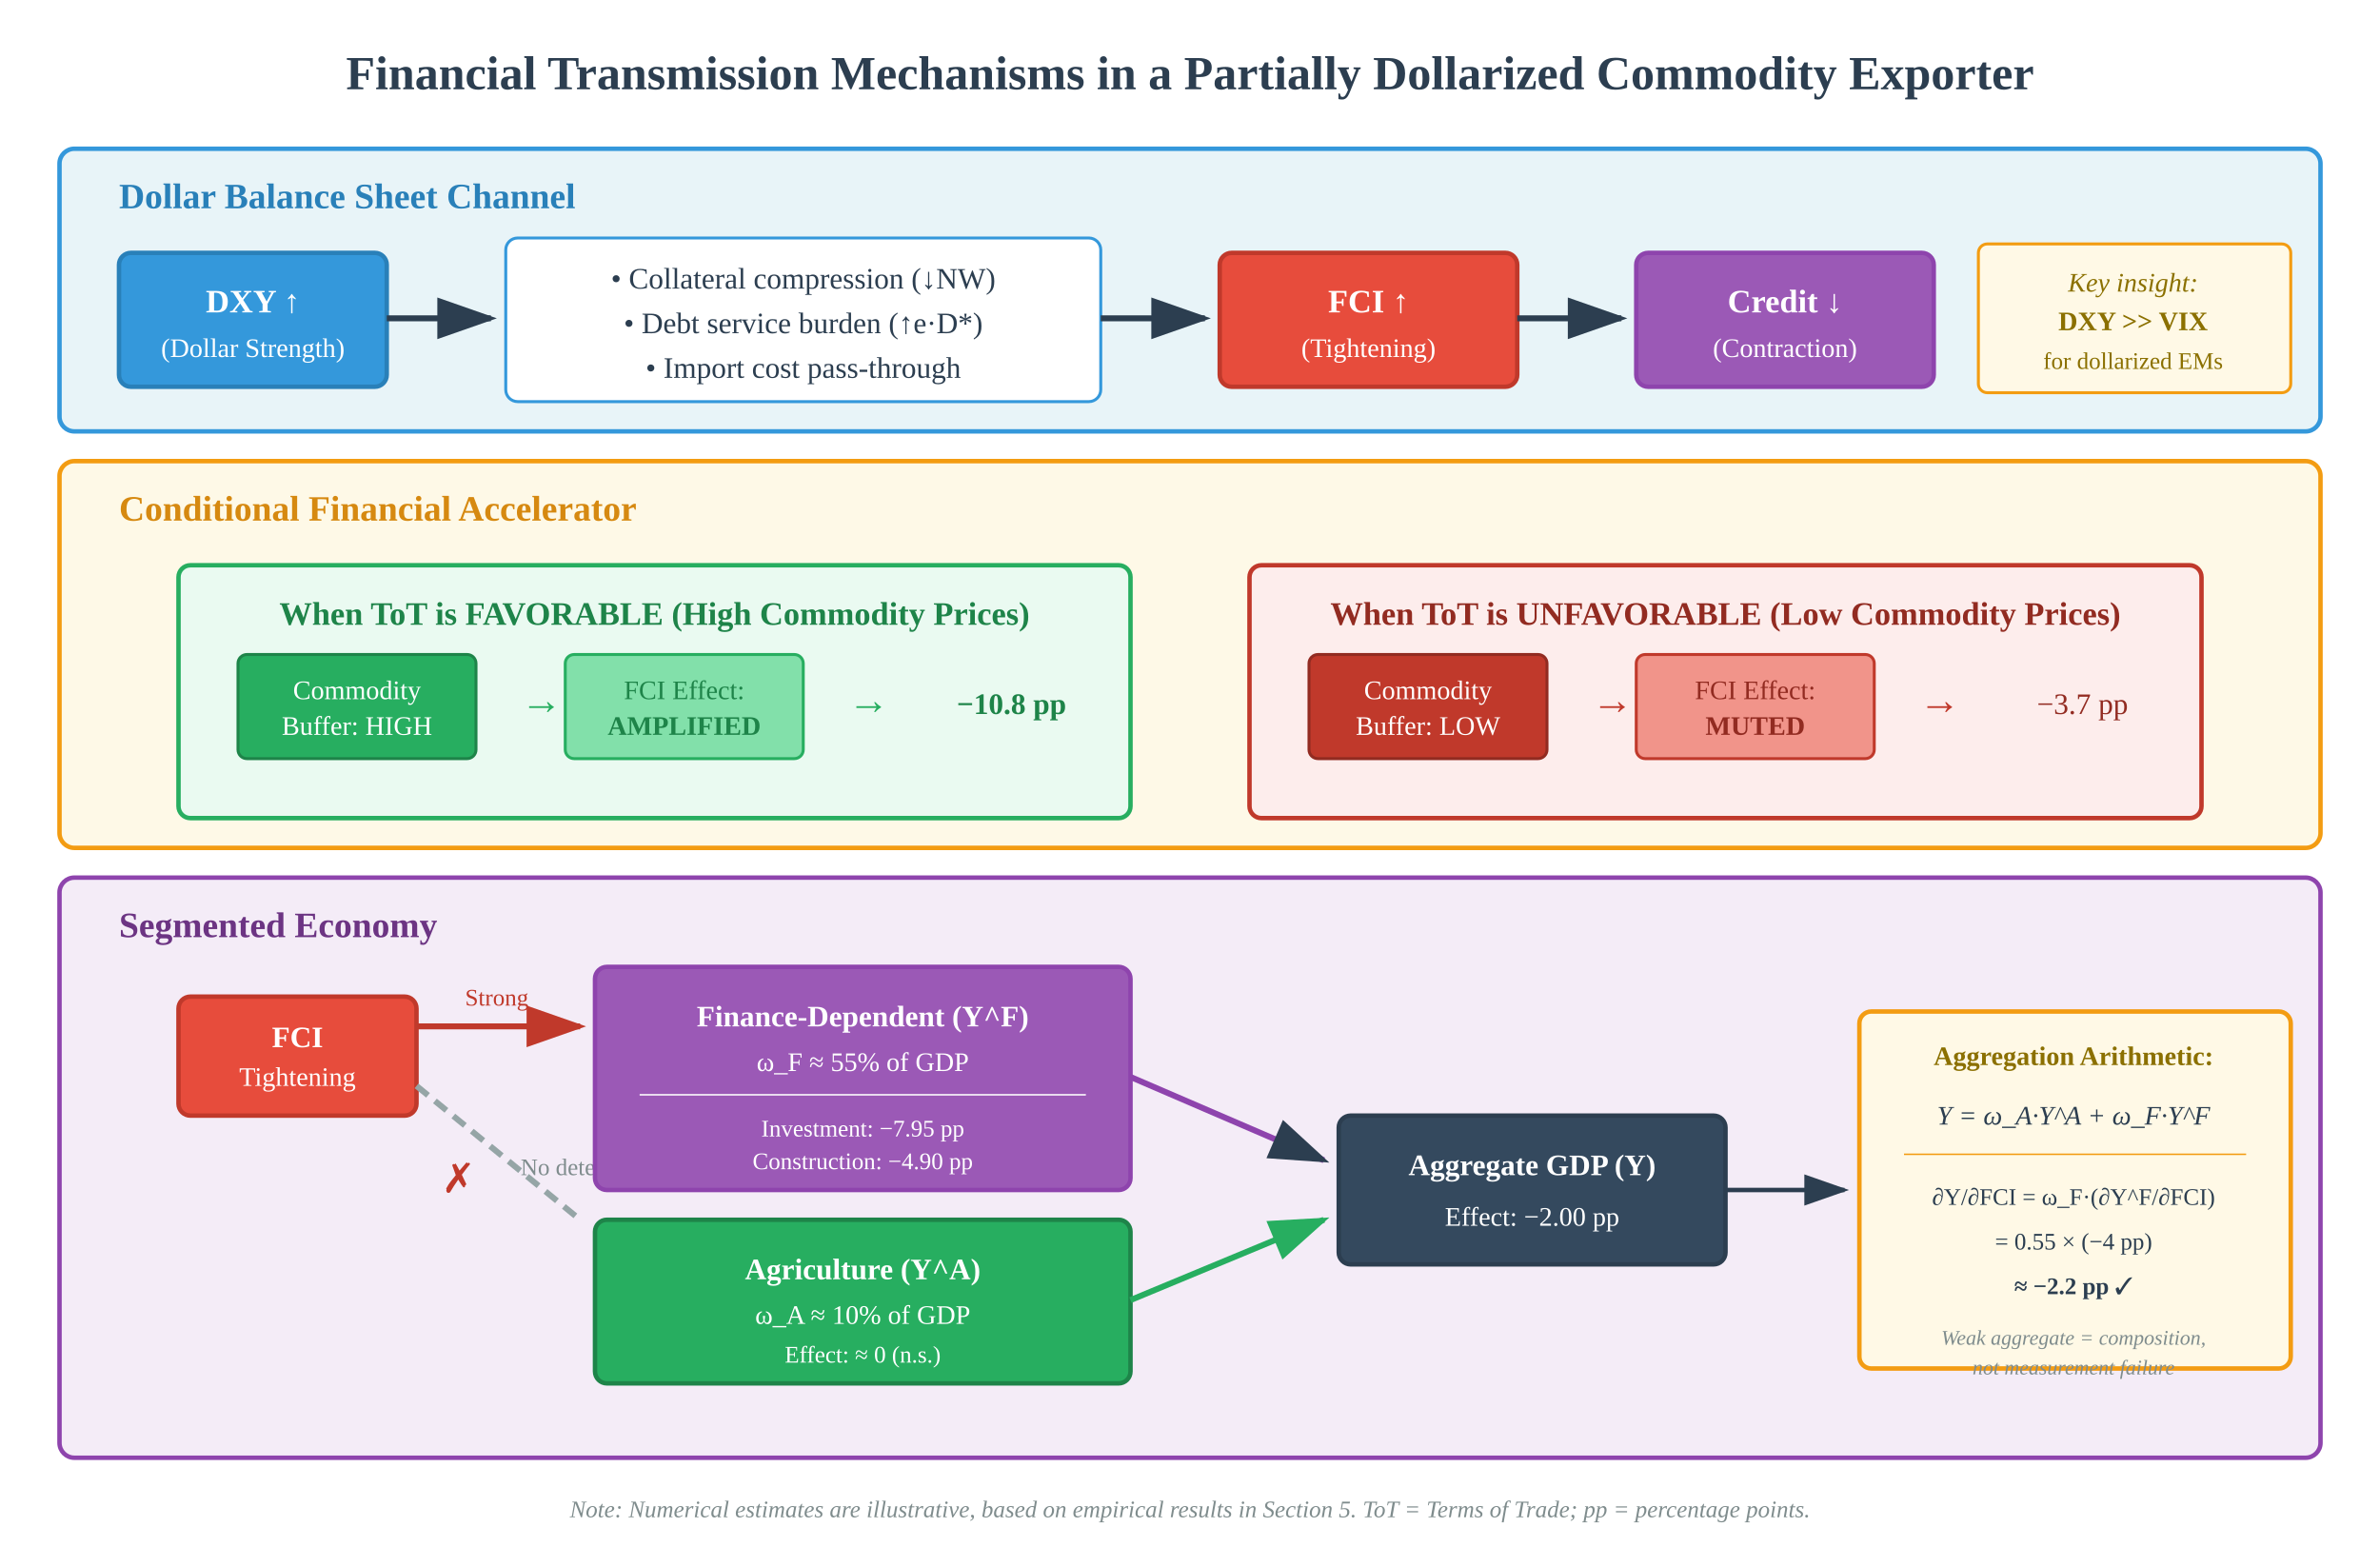
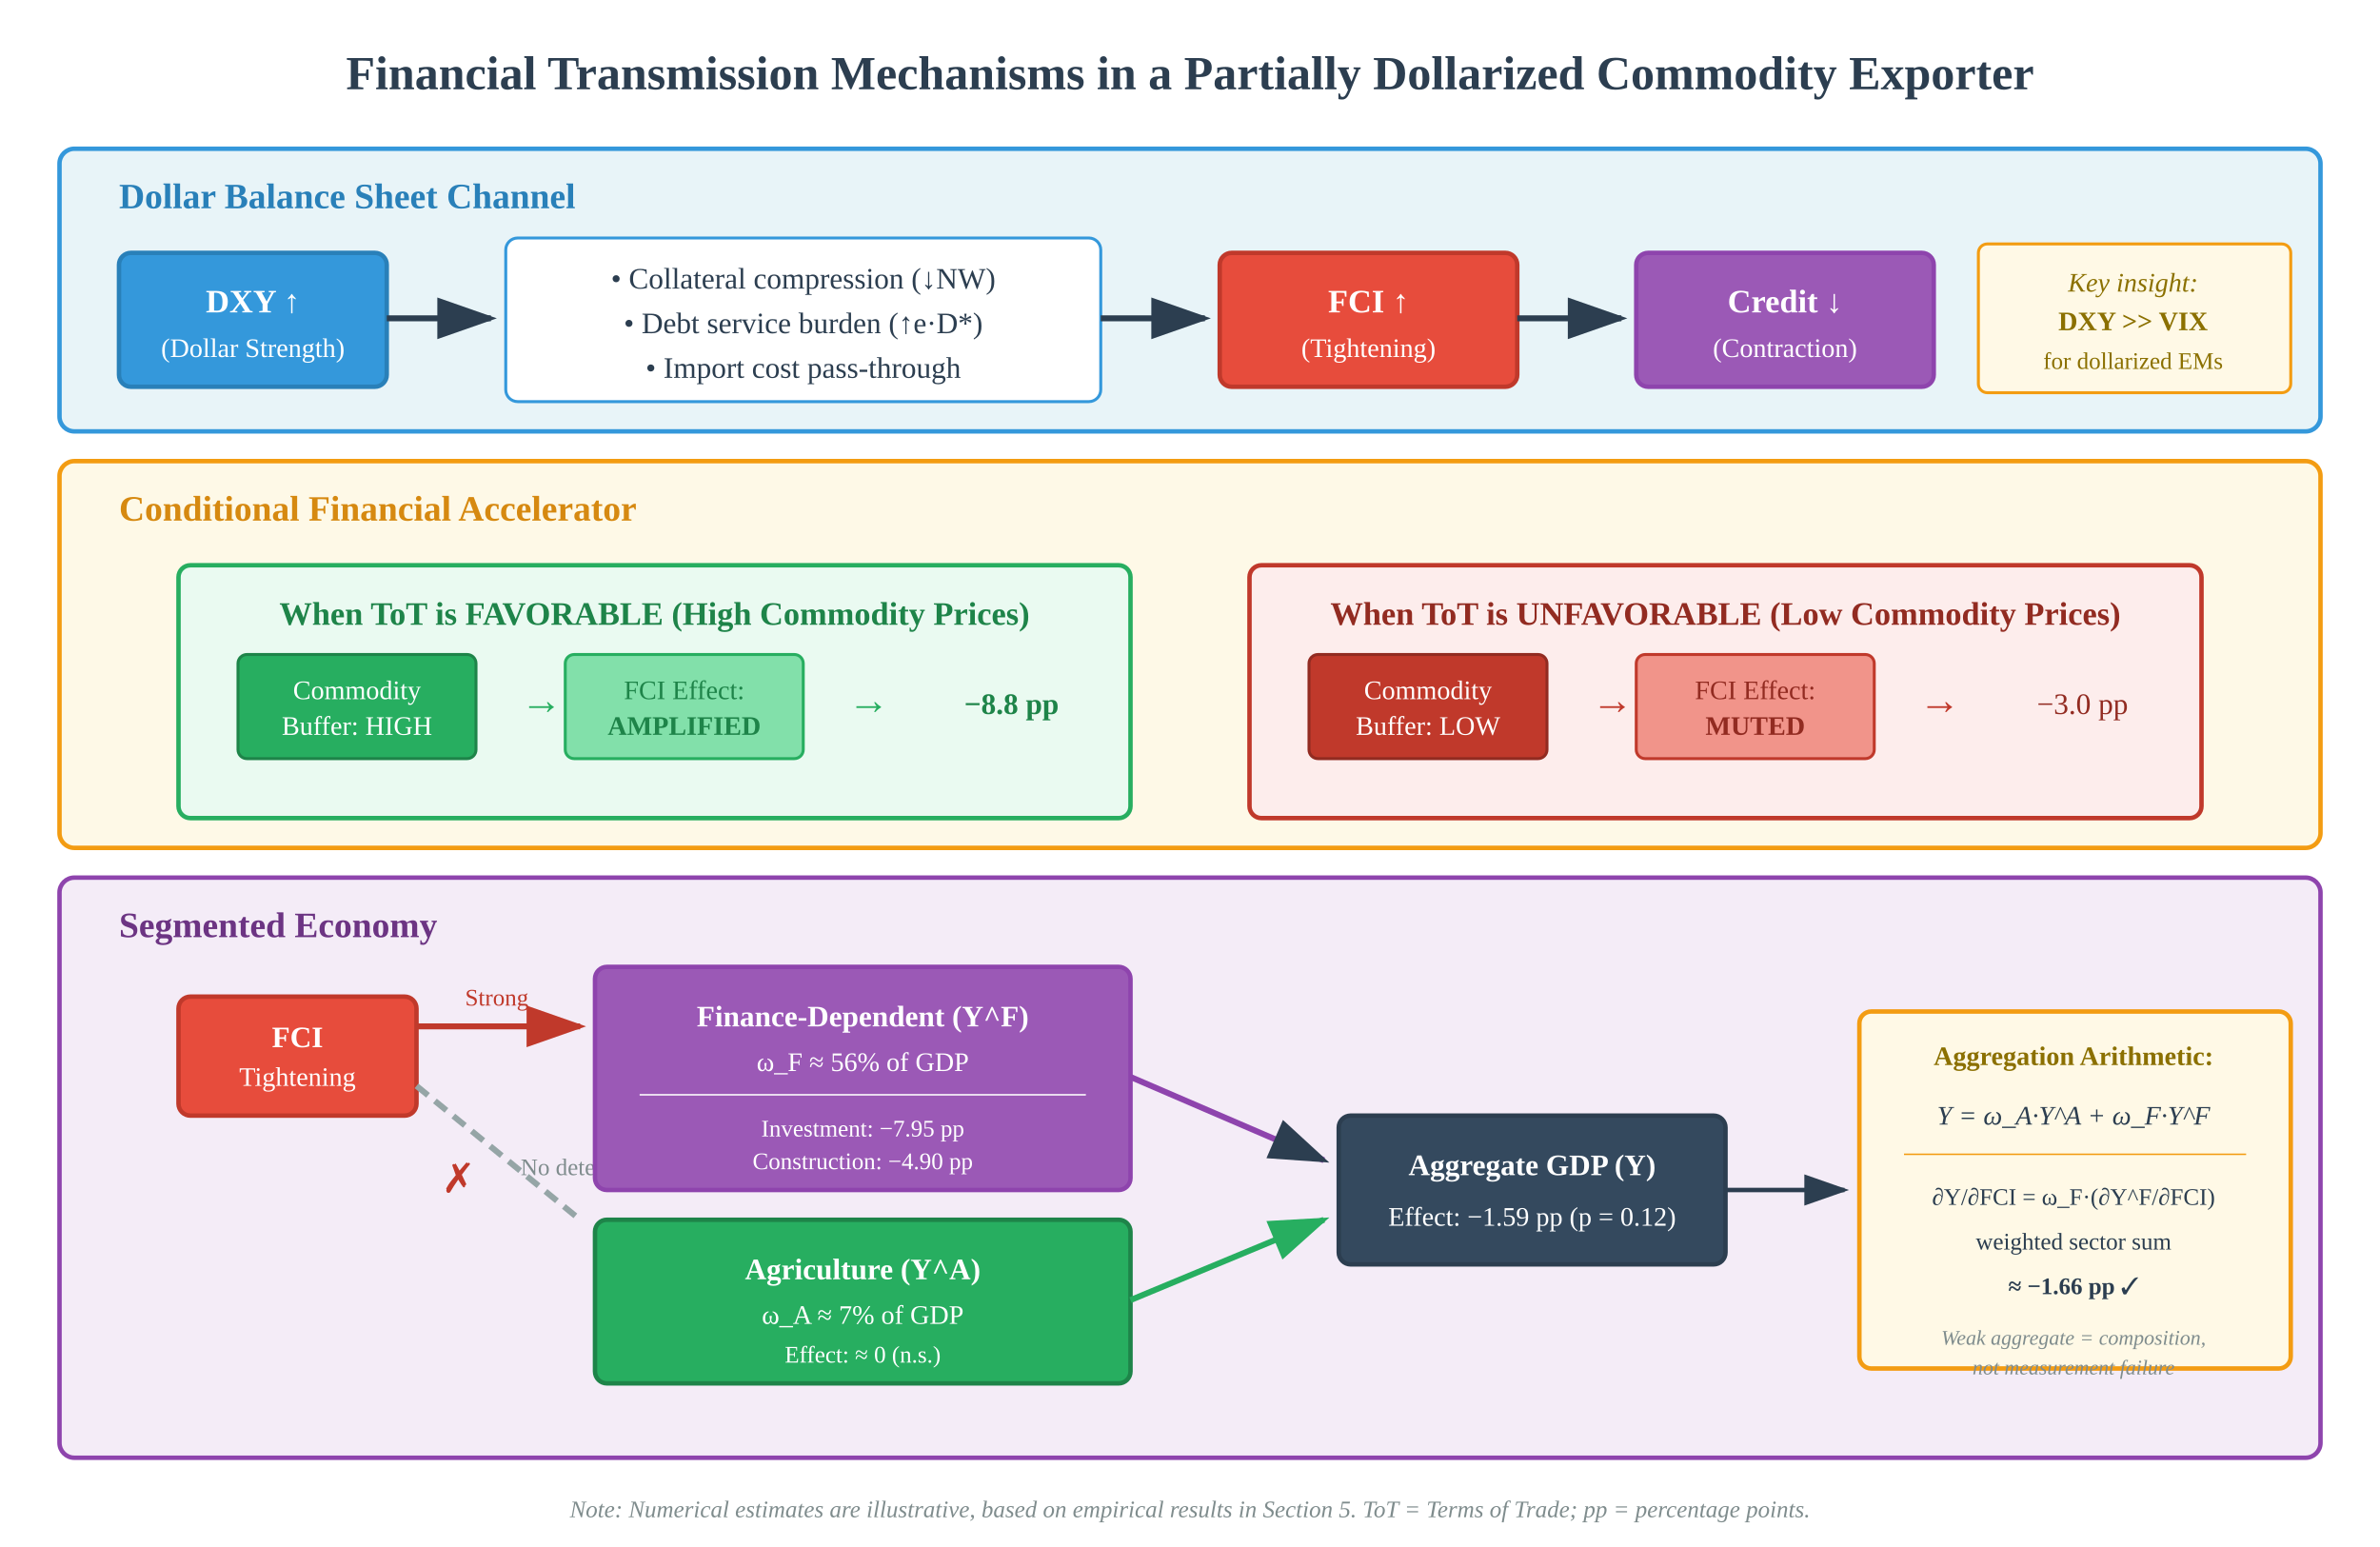
<svg xmlns="http://www.w3.org/2000/svg" viewBox="0 0 800 520">
  <defs>
    <marker id="arrowhead" markerWidth="10" markerHeight="7" refX="9" refY="3.5" orient="auto">
      <polygon points="0 0, 10 3.5, 0 7" fill="#2c3e50" />
    </marker>
    <marker id="arrowhead-red" markerWidth="10" markerHeight="7" refX="9" refY="3.5" orient="auto">
      <polygon points="0 0, 10 3.5, 0 7" fill="#c0392b" />
    </marker>
    <marker id="arrowhead-green" markerWidth="10" markerHeight="7" refX="9" refY="3.5" orient="auto">
      <polygon points="0 0, 10 3.5, 0 7" fill="#27ae60" />
    </marker>
  </defs>
  <rect width="800" height="520" fill="#ffffff" />
  <text x="400" y="30" text-anchor="middle" font-family="Times New Roman, serif" font-size="16" font-weight="bold" fill="#2c3e50">Financial Transmission Mechanisms in a Partially Dollarized Commodity Exporter</text>
  <rect x="20" y="50" width="760" height="95" rx="5" fill="#e8f4f8" stroke="#3498db" stroke-width="1.5" />
  <text x="40" y="70" font-family="Times New Roman, serif" font-size="12" font-weight="bold" fill="#2980b9">Dollar Balance Sheet Channel</text>
  <rect x="40" y="85" width="90" height="45" rx="4" fill="#3498db" stroke="#2980b9" stroke-width="1.5" />
  <text x="85" y="105" text-anchor="middle" font-family="Times New Roman, serif" font-size="11" font-weight="bold" fill="white">DXY ↑</text>
  <text x="85" y="120" text-anchor="middle" font-family="Times New Roman, serif" font-size="9" fill="white">(Dollar Strength)</text>
  <line x1="130" y1="107" x2="165" y2="107" stroke="#2c3e50" stroke-width="2" marker-end="url(#arrowhead)" />
  <rect x="170" y="80" width="200" height="55" rx="4" fill="#ffffff" stroke="#3498db" stroke-width="1" />
  <text x="270" y="97" text-anchor="middle" font-family="Times New Roman, serif" font-size="10" fill="#2c3e50">• Collateral compression (↓NW)</text>
  <text x="270" y="112" text-anchor="middle" font-family="Times New Roman, serif" font-size="10" fill="#2c3e50">• Debt service burden (↑e·D*)</text>
  <text x="270" y="127" text-anchor="middle" font-family="Times New Roman, serif" font-size="10" fill="#2c3e50">• Import cost pass-through</text>
  <line x1="370" y1="107" x2="405" y2="107" stroke="#2c3e50" stroke-width="2" marker-end="url(#arrowhead)" />
  <rect x="410" y="85" width="100" height="45" rx="4" fill="#e74c3c" stroke="#c0392b" stroke-width="1.5" />
  <text x="460" y="105" text-anchor="middle" font-family="Times New Roman, serif" font-size="11" font-weight="bold" fill="white">FCI ↑</text>
  <text x="460" y="120" text-anchor="middle" font-family="Times New Roman, serif" font-size="9" fill="white">(Tightening)</text>
  <line x1="510" y1="107" x2="545" y2="107" stroke="#2c3e50" stroke-width="2" marker-end="url(#arrowhead)" />
  <rect x="550" y="85" width="100" height="45" rx="4" fill="#9b59b6" stroke="#8e44ad" stroke-width="1.5" />
  <text x="600" y="105" text-anchor="middle" font-family="Times New Roman, serif" font-size="11" font-weight="bold" fill="white">Credit ↓</text>
  <text x="600" y="120" text-anchor="middle" font-family="Times New Roman, serif" font-size="9" fill="white">(Contraction)</text>
  <rect x="665" y="82" width="105" height="50" rx="3" fill="#fff9e6" stroke="#f39c12" stroke-width="1" />
  <text x="717" y="98" text-anchor="middle" font-family="Times New Roman, serif" font-size="9" font-style="italic" fill="#8B7000">Key insight:</text>
  <text x="717" y="111" text-anchor="middle" font-family="Times New Roman, serif" font-size="9" font-weight="bold" fill="#8B7000">DXY &gt;&gt; VIX</text>
  <text x="717" y="124" text-anchor="middle" font-family="Times New Roman, serif" font-size="8" fill="#8B7000">for dollarized EMs</text>
  <rect x="20" y="155" width="760" height="130" rx="5" fill="#fef9e7" stroke="#f39c12" stroke-width="1.5" />
  <text x="40" y="175" font-family="Times New Roman, serif" font-size="12" font-weight="bold" fill="#d68910">Conditional Financial Accelerator</text>
  <rect x="60" y="190" width="320" height="85" rx="4" fill="#eafaf1" stroke="#27ae60" stroke-width="1.5" />
  <text x="220" y="210" text-anchor="middle" font-family="Times New Roman, serif" font-size="11" font-weight="bold" fill="#1e8449">When ToT is FAVORABLE (High Commodity Prices)</text>
  <rect x="80" y="220" width="80" height="35" rx="3" fill="#27ae60" stroke="#1e8449" stroke-width="1" />
  <text x="120" y="235" text-anchor="middle" font-family="Times New Roman, serif" font-size="9" fill="white">Commodity</text>
  <text x="120" y="247" text-anchor="middle" font-family="Times New Roman, serif" font-size="9" fill="white">Buffer: HIGH</text>
  <text x="175" y="240" font-family="Times New Roman, serif" font-size="14" fill="#27ae60">→</text>
  <rect x="190" y="220" width="80" height="35" rx="3" fill="#82e0aa" stroke="#27ae60" stroke-width="1" />
  <text x="230" y="235" text-anchor="middle" font-family="Times New Roman, serif" font-size="9" fill="#1e8449">FCI Effect:</text>
  <text x="230" y="247" text-anchor="middle" font-family="Times New Roman, serif" font-size="9" font-weight="bold" fill="#1e8449">AMPLIFIED</text>
  <text x="285" y="240" font-family="Times New Roman, serif" font-size="14" fill="#27ae60">→</text>
-   <text x="340" y="240" text-anchor="middle" font-family="Times New Roman, serif" font-size="10" font-weight="bold" fill="#1e8449">−10.8 pp</text>
+   <text x="340" y="240" text-anchor="middle" font-family="Times New Roman, serif" font-size="10" font-weight="bold" fill="#1e8449">−8.8 pp</text>
  <rect x="420" y="190" width="320" height="85" rx="4" fill="#fdedec" stroke="#c0392b" stroke-width="1.5" />
  <text x="580" y="210" text-anchor="middle" font-family="Times New Roman, serif" font-size="11" font-weight="bold" fill="#922b21">When ToT is UNFAVORABLE (Low Commodity Prices)</text>
  <rect x="440" y="220" width="80" height="35" rx="3" fill="#c0392b" stroke="#922b21" stroke-width="1" />
  <text x="480" y="235" text-anchor="middle" font-family="Times New Roman, serif" font-size="9" fill="white">Commodity</text>
  <text x="480" y="247" text-anchor="middle" font-family="Times New Roman, serif" font-size="9" fill="white">Buffer: LOW</text>
  <text x="535" y="240" font-family="Times New Roman, serif" font-size="14" fill="#c0392b">→</text>
  <rect x="550" y="220" width="80" height="35" rx="3" fill="#f1948a" stroke="#c0392b" stroke-width="1" />
  <text x="590" y="235" text-anchor="middle" font-family="Times New Roman, serif" font-size="9" fill="#922b21">FCI Effect:</text>
  <text x="590" y="247" text-anchor="middle" font-family="Times New Roman, serif" font-size="9" font-weight="bold" fill="#922b21">MUTED</text>
  <text x="645" y="240" font-family="Times New Roman, serif" font-size="14" fill="#c0392b">→</text>
-   <text x="700" y="240" text-anchor="middle" font-family="Times New Roman, serif" font-size="10" fill="#922b21">−3.7 pp</text>
+   <text x="700" y="240" text-anchor="middle" font-family="Times New Roman, serif" font-size="10" fill="#922b21">−3.0 pp</text>
  <rect x="20" y="295" width="760" height="195" rx="5" fill="#f4ecf7" stroke="#8e44ad" stroke-width="1.5" />
  <text x="40" y="315" font-family="Times New Roman, serif" font-size="12" font-weight="bold" fill="#6c3483">Segmented Economy</text>
  <rect x="60" y="335" width="80" height="40" rx="4" fill="#e74c3c" stroke="#c0392b" stroke-width="1.5" />
  <text x="100" y="352" text-anchor="middle" font-family="Times New Roman, serif" font-size="10" font-weight="bold" fill="white">FCI</text>
  <text x="100" y="365" text-anchor="middle" font-family="Times New Roman, serif" font-size="9" fill="white">Tightening</text>
  <line x1="140" y1="345" x2="195" y2="345" stroke="#c0392b" stroke-width="2" marker-end="url(#arrowhead-red)" />
  <text x="167" y="338" text-anchor="middle" font-family="Times New Roman, serif" font-size="8" fill="#c0392b">Strong</text>
  <line x1="140" y1="365" x2="195" y2="410" stroke="#95a5a6" stroke-width="2" stroke-dasharray="5,3" />
  <text x="150" y="400" font-family="Times New Roman, serif" font-size="14" fill="#c0392b">✗</text>
  <text x="175" y="395" font-family="Times New Roman, serif" font-size="8" fill="#7f8c8d">No detectable link</text>
  <rect x="200" y="325" width="180" height="75" rx="4" fill="#9b59b6" stroke="#8e44ad" stroke-width="1.5" />
  <text x="290" y="345" text-anchor="middle" font-family="Times New Roman, serif" font-size="10" font-weight="bold" fill="white">Finance-Dependent (Y^F)</text>
-   <text x="290" y="360" text-anchor="middle" font-family="Times New Roman, serif" font-size="9" fill="white">ω_F ≈ 55% of GDP</text>
+   <text x="290" y="360" text-anchor="middle" font-family="Times New Roman, serif" font-size="9" fill="white">ω_F ≈ 56% of GDP</text>
  <line x1="215" y1="368" x2="365" y2="368" stroke="white" stroke-width="0.5" />
  <text x="290" y="382" text-anchor="middle" font-family="Times New Roman, serif" font-size="8" fill="white">Investment: −7.95 pp</text>
  <text x="290" y="393" text-anchor="middle" font-family="Times New Roman, serif" font-size="8" fill="white">Construction: −4.90 pp</text>
  <rect x="200" y="410" width="180" height="55" rx="4" fill="#27ae60" stroke="#1e8449" stroke-width="1.5" />
  <text x="290" y="430" text-anchor="middle" font-family="Times New Roman, serif" font-size="10" font-weight="bold" fill="white">Agriculture (Y^A)</text>
-   <text x="290" y="445" text-anchor="middle" font-family="Times New Roman, serif" font-size="9" fill="white">ω_A ≈ 10% of GDP</text>
+   <text x="290" y="445" text-anchor="middle" font-family="Times New Roman, serif" font-size="9" fill="white">ω_A ≈ 7% of GDP</text>
  <text x="290" y="458" text-anchor="middle" font-family="Times New Roman, serif" font-size="8" fill="white">Effect: ≈ 0 (n.s.)</text>
  <line x1="380" y1="362" x2="445" y2="390" stroke="#8e44ad" stroke-width="2" marker-end="url(#arrowhead)" />
  <line x1="380" y1="437" x2="445" y2="410" stroke="#27ae60" stroke-width="2" marker-end="url(#arrowhead-green)" />
  <rect x="450" y="375" width="130" height="50" rx="4" fill="#34495e" stroke="#2c3e50" stroke-width="1.5" />
  <text x="515" y="395" text-anchor="middle" font-family="Times New Roman, serif" font-size="10" font-weight="bold" fill="white">Aggregate GDP (Y)</text>
-   <text x="515" y="412" text-anchor="middle" font-family="Times New Roman, serif" font-size="9" fill="white">Effect: −2.00 pp</text>
+   <text x="515" y="412" text-anchor="middle" font-family="Times New Roman, serif" font-size="9" fill="white">Effect: −1.59 pp (p = 0.12)</text>
  <line x1="580" y1="400" x2="620" y2="400" stroke="#2c3e50" stroke-width="1.5" marker-end="url(#arrowhead)" />
  <rect x="625" y="340" width="145" height="120" rx="4" fill="#fff9e6" stroke="#f39c12" stroke-width="1.5" />
  <text x="697" y="358" text-anchor="middle" font-family="Times New Roman, serif" font-size="9" font-weight="bold" fill="#8B7000">Aggregation Arithmetic:</text>
  <text x="697" y="378" text-anchor="middle" font-family="Times New Roman, serif" font-size="9" font-style="italic" fill="#2c3e50">Y = ω_A·Y^A + ω_F·Y^F</text>
  <line x1="640" y1="388" x2="755" y2="388" stroke="#f39c12" stroke-width="0.5" />
  <text x="697" y="405" text-anchor="middle" font-family="Times New Roman, serif" font-size="8" fill="#2c3e50">∂Y/∂FCI = ω_F·(∂Y^F/∂FCI)</text>
-   <text x="697" y="420" text-anchor="middle" font-family="Times New Roman, serif" font-size="8" fill="#2c3e50">= 0.55 × (−4 pp)</text>
-   <text x="697" y="435" text-anchor="middle" font-family="Times New Roman, serif" font-size="8" font-weight="bold" fill="#2c3e50">≈ −2.2 pp ✓</text>
+   <text x="697" y="420" text-anchor="middle" font-family="Times New Roman, serif" font-size="8" fill="#2c3e50">weighted sector sum</text>
+   <text x="697" y="435" text-anchor="middle" font-family="Times New Roman, serif" font-size="8" font-weight="bold" fill="#2c3e50">≈ −1.66 pp ✓</text>
  <text x="697" y="452" text-anchor="middle" font-family="Times New Roman, serif" font-size="7" font-style="italic" fill="#7f8c8d">Weak aggregate = composition,</text>
  <text x="697" y="462" text-anchor="middle" font-family="Times New Roman, serif" font-size="7" font-style="italic" fill="#7f8c8d">not measurement failure</text>
  <text x="400" y="510" text-anchor="middle" font-family="Times New Roman, serif" font-size="8" font-style="italic" fill="#7f8c8d">Note: Numerical estimates are illustrative, based on empirical results in Section 5. ToT = Terms of Trade; pp = percentage points.</text>
</svg>
